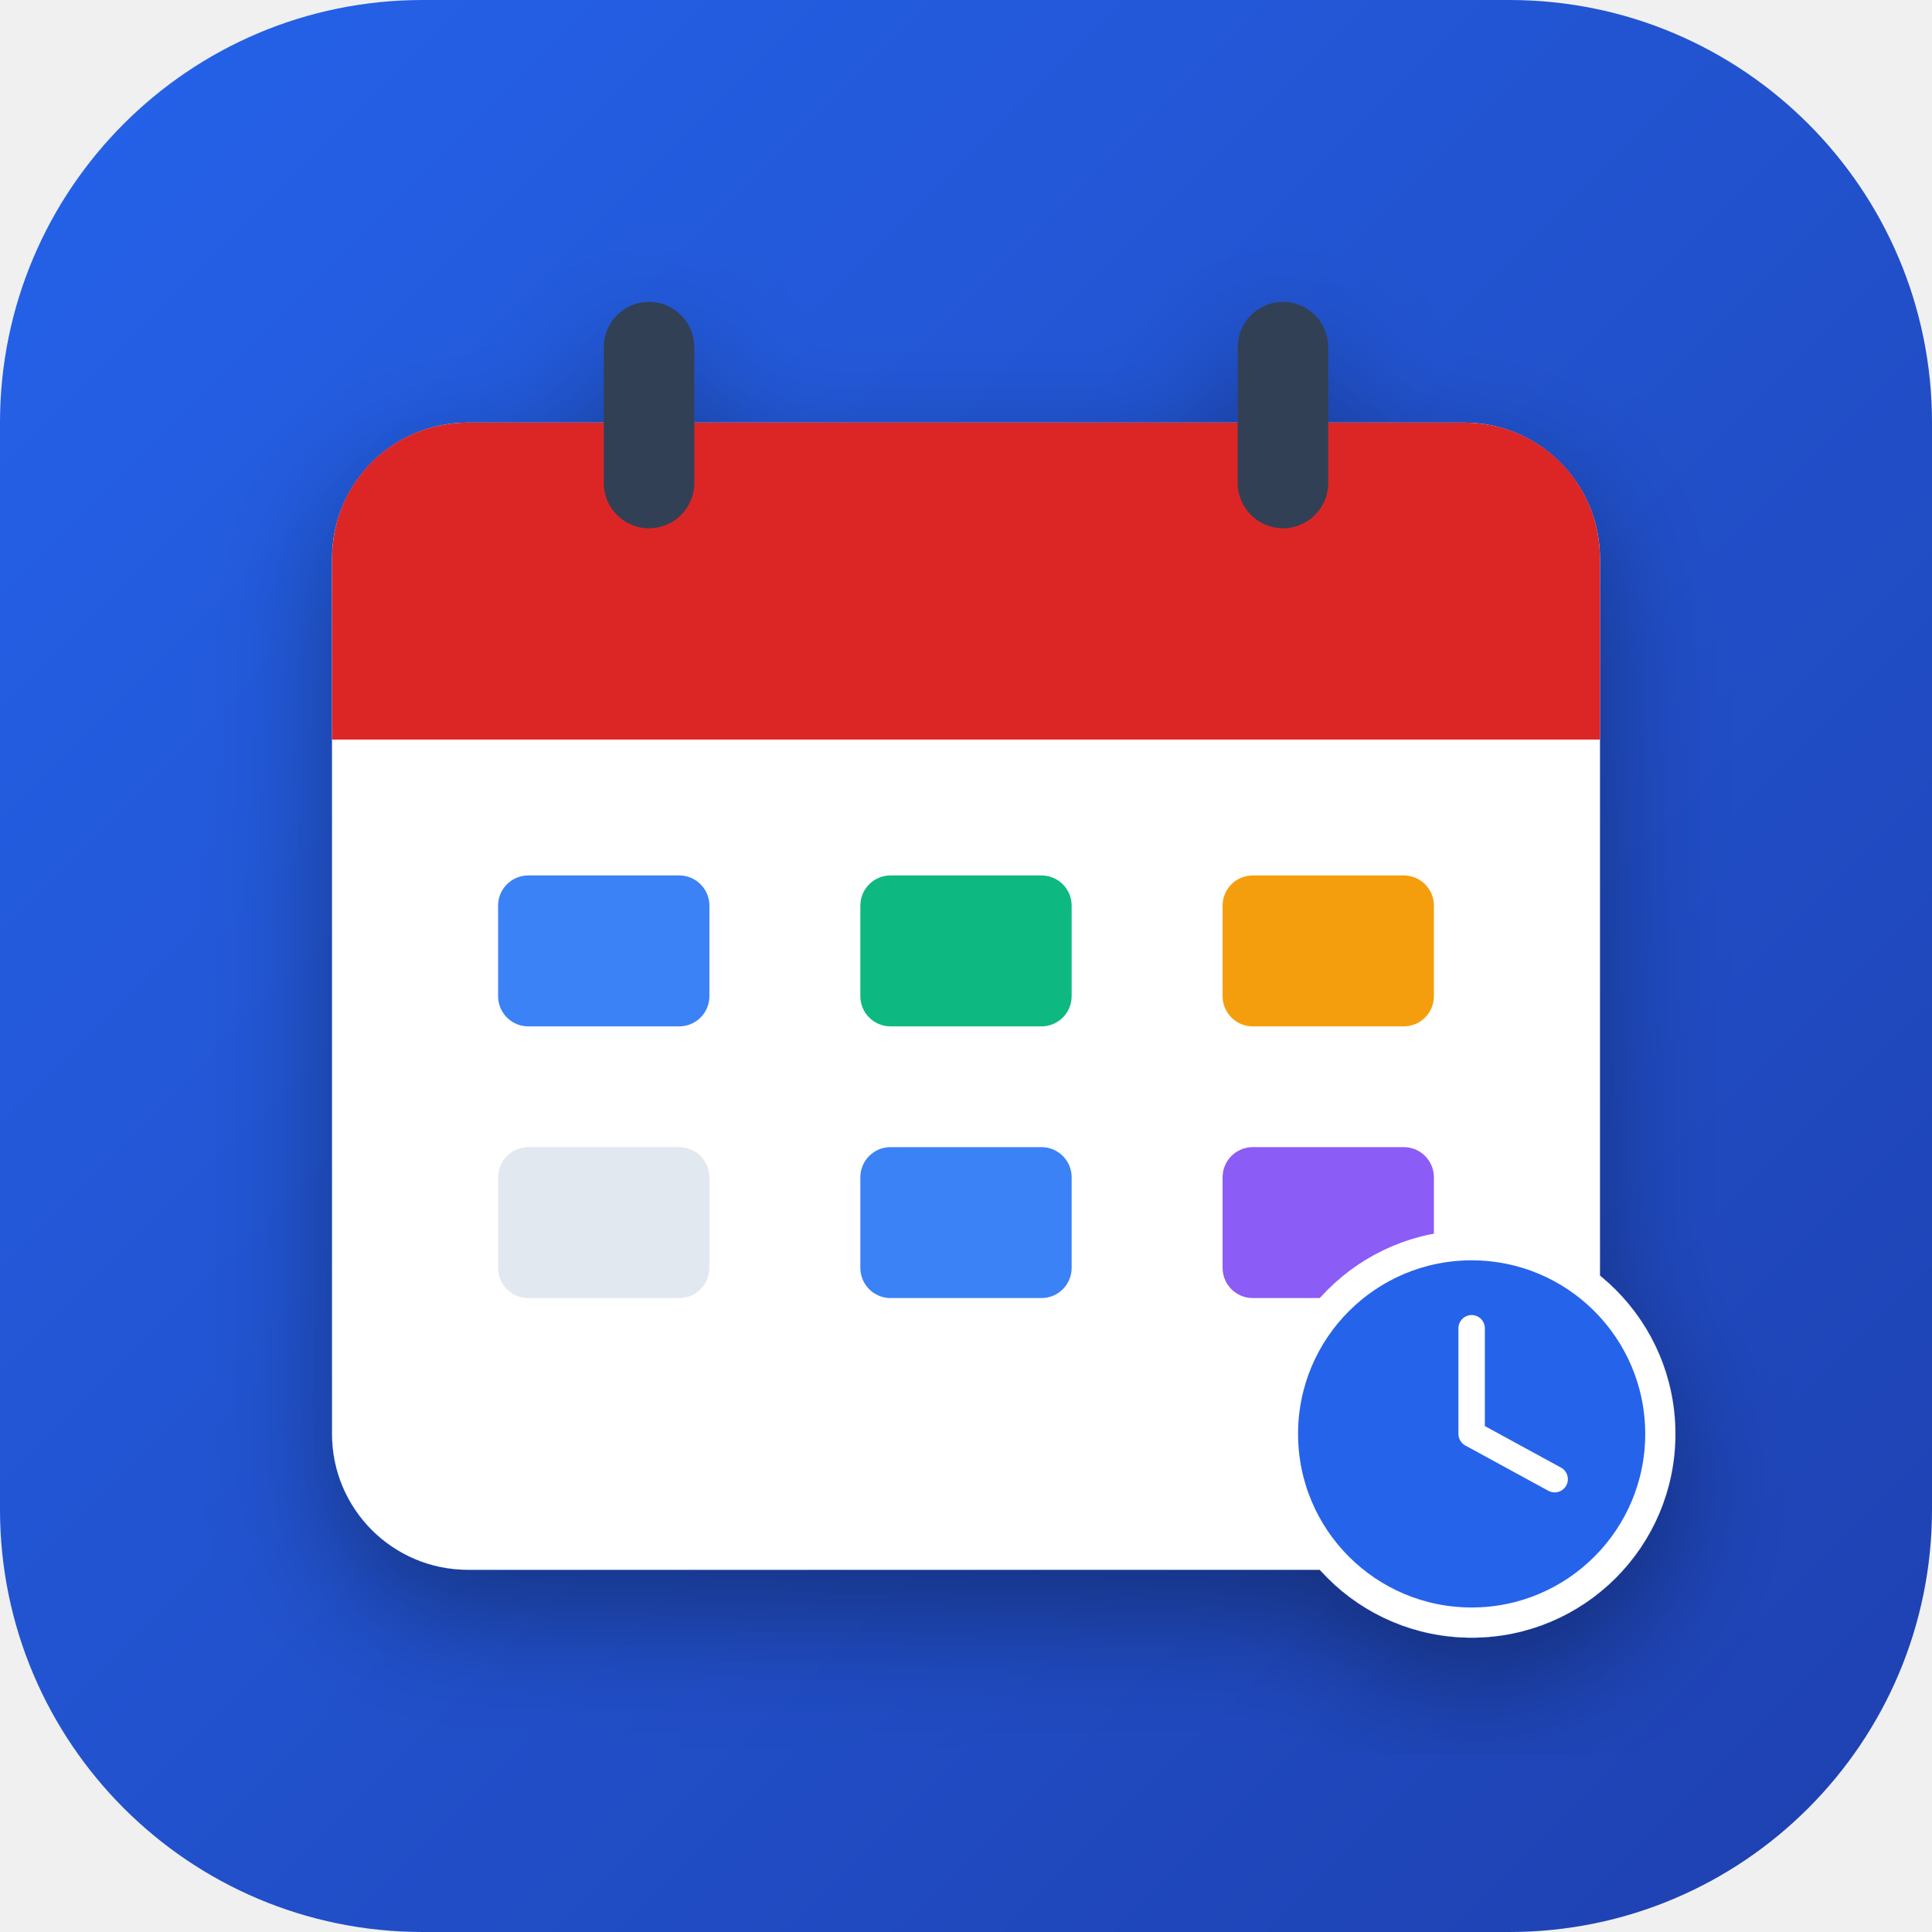
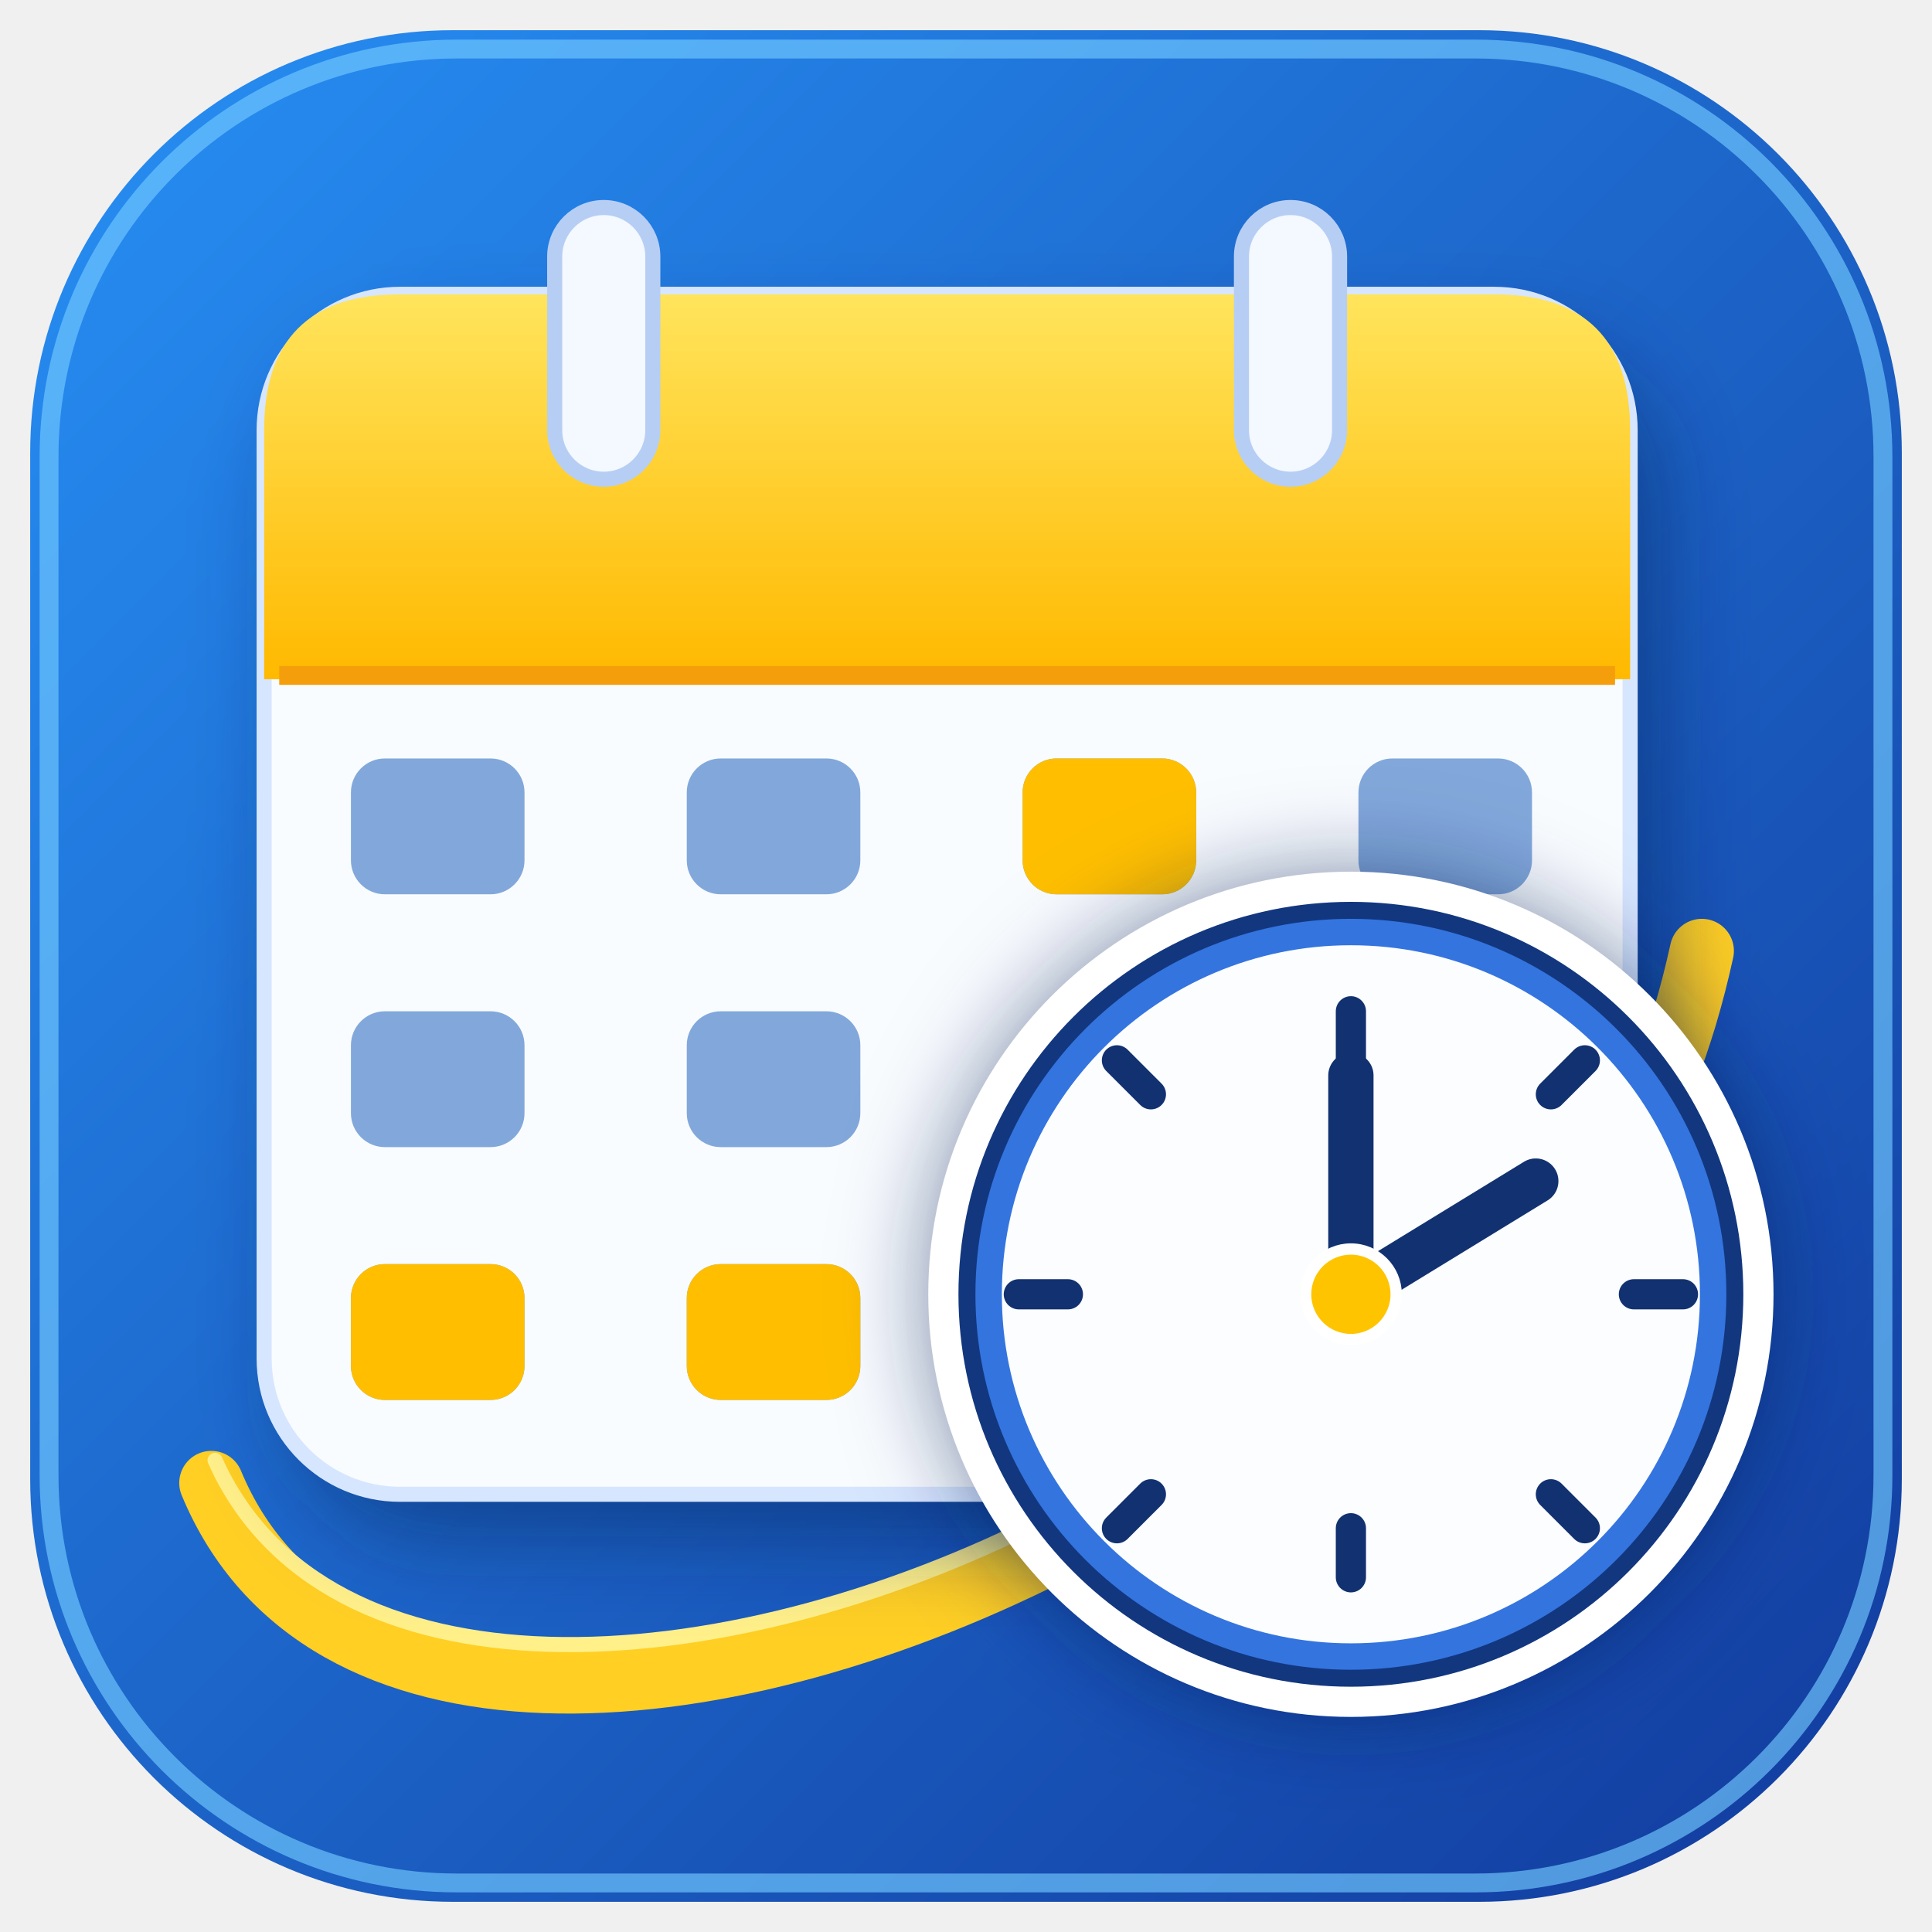
- <svg xmlns="http://www.w3.org/2000/svg" viewBox="0 0 512 512" width="512" height="512">
+ <svg xmlns="http://www.w3.org/2000/svg" viewBox="0 0 512 512">
  <defs>
-     <linearGradient id="bgGrad" x1="0%" y1="0%" x2="100%" y2="100%">
-       <stop offset="0%" stop-color="#2563eb" />
-       <stop offset="100%" stop-color="#1e40af" />
+     <linearGradient id="bg" x1="0" y1="0" x2="1" y2="1">
+       <stop stop-color="#278ff4" />
+       <stop offset="1" stop-color="#123a9d" />
    </linearGradient>
-     <filter id="shadow" x="-10%" y="-10%" width="120%" height="120%">
-       <feDropShadow dx="0" dy="12" stdDeviation="16" flood-color="#000000" flood-opacity="0.35" />
+     <linearGradient id="gold" x1="0" y1="0" x2="0" y2="1">
+       <stop stop-color="#ffe45c" />
+       <stop offset="1" stop-color="#ffb900" />
+     </linearGradient>
+     <filter id="shadow" x="-30%" y="-30%" width="160%" height="170%">
+       <feGaussianBlur stdDeviation="12" />
    </filter>
  </defs>
-   <rect width="512" height="512" rx="112" fill="url(#bgGrad)" />
-   <g filter="url(#shadow)">
-     <rect x="88" y="112" width="336" height="304" rx="36" fill="#ffffff" />
-     <path d="M 88 148 C 88 128 104 112 124 112 L 388 112 C 408 112 424 128 424 148 L 424 196 L 88 196 Z" fill="#dc2626" />
-     <rect x="160" y="80" width="24" height="60" rx="12" fill="#334155" />
-     <rect x="328" y="80" width="24" height="60" rx="12" fill="#334155" />
-     <rect x="132" y="232" width="56" height="40" rx="8" fill="#3b82f6" />
-     <rect x="228" y="232" width="56" height="40" rx="8" fill="#10b981" />
-     <rect x="324" y="232" width="56" height="40" rx="8" fill="#f59e0b" />
-     <rect x="132" y="304" width="56" height="40" rx="8" fill="#e2e8f0" />
-     <rect x="228" y="304" width="56" height="40" rx="8" fill="#3b82f6" />
-     <rect x="324" y="304" width="56" height="40" rx="8" fill="#8b5cf6" />
-     <circle cx="390" cy="380" r="50" fill="#2563eb" stroke="#ffffff" stroke-width="8" />
-     <polyline points="390,352 390,380 412,392" stroke="#ffffff" stroke-width="7" stroke-linecap="round" stroke-linejoin="round" fill="none" />
+   <rect x="8" y="8" width="496" height="496" rx="112" fill="url(#bg)" />
+   <rect x="13" y="13" width="486" height="486" rx="108" fill="none" stroke="#72c9ff" stroke-opacity=".65" stroke-width="5" />
+   <path d="M56 393 C85 463 188 457 279 411 S430 348 451 252" fill="none" stroke="#ffcf24" stroke-width="17" stroke-linecap="round" />
+   <path d="M57 387 C86 452 190 447 278 402" fill="none" stroke="#fff08a" stroke-width="4" stroke-linecap="round" />
+   <rect x="76" y="91" width="364" height="316" rx="40" fill="#061b50" opacity=".45" filter="url(#shadow)" />
+   <rect x="70" y="78" width="362" height="318" rx="36" fill="#f9fcff" stroke="#d7e6ff" stroke-width="4" />
+   <path d="M70 114 Q70 78 106 78 H396 Q432 78 432 114 V180 H70Z" fill="url(#gold)" />
+   <path d="M74 179 H428" stroke="#f59e0b" stroke-width="5" />
+   <g fill="#f4f8ff" stroke="#b7cef4" stroke-width="4">
+     <rect x="147" y="55" width="26" height="72" rx="13" />
+     <rect x="329" y="55" width="26" height="72" rx="13" />
  </g>
+   <g fill="#82a8db">
+     <rect x="93" y="201" width="46" height="36" rx="9" />
+     <rect x="182" y="201" width="46" height="36" rx="9" />
+     <rect x="271" y="201" width="46" height="36" rx="9" />
+     <rect x="360" y="201" width="46" height="36" rx="9" />
+     <rect x="93" y="268" width="46" height="36" rx="9" />
+     <rect x="182" y="268" width="46" height="36" rx="9" />
+     <rect x="271" y="268" width="46" height="36" rx="9" />
+     <rect x="360" y="268" width="46" height="36" rx="9" />
+     <rect x="93" y="335" width="46" height="36" rx="9" />
+     <rect x="182" y="335" width="46" height="36" rx="9" />
+     <rect x="271" y="335" width="46" height="36" rx="9" />
+   </g>
+   <g fill="#ffbf00">
+     <rect x="271" y="201" width="46" height="36" rx="9" />
+     <rect x="93" y="335" width="46" height="36" rx="9" />
+     <rect x="182" y="335" width="46" height="36" rx="9" />
+   </g>
+   <circle cx="358" cy="343" r="112" fill="#061b50" opacity=".5" filter="url(#shadow)" />
+   <circle cx="358" cy="343" r="108" fill="#12377f" stroke="#fff" stroke-width="8" />
+   <circle cx="358" cy="343" r="96" fill="#fbfdff" stroke="#3474df" stroke-width="7" />
+   <g stroke="#123170" stroke-width="8" stroke-linecap="round">
+     <path d="M358 268 V281 M358 405 V418 M283 343 H270 M446 343 H433 M305 290 L296 281 M420 405 L411 396 M411 290 L420 281 M296 405 L305 396" />
+   </g>
+   <path d="M358 343 V285 M358 343 L407 313" fill="none" stroke="#123170" stroke-width="12" stroke-linecap="round" />
+   <circle cx="358" cy="343" r="12" fill="#ffc400" stroke="#fff" stroke-width="3" />
</svg>
